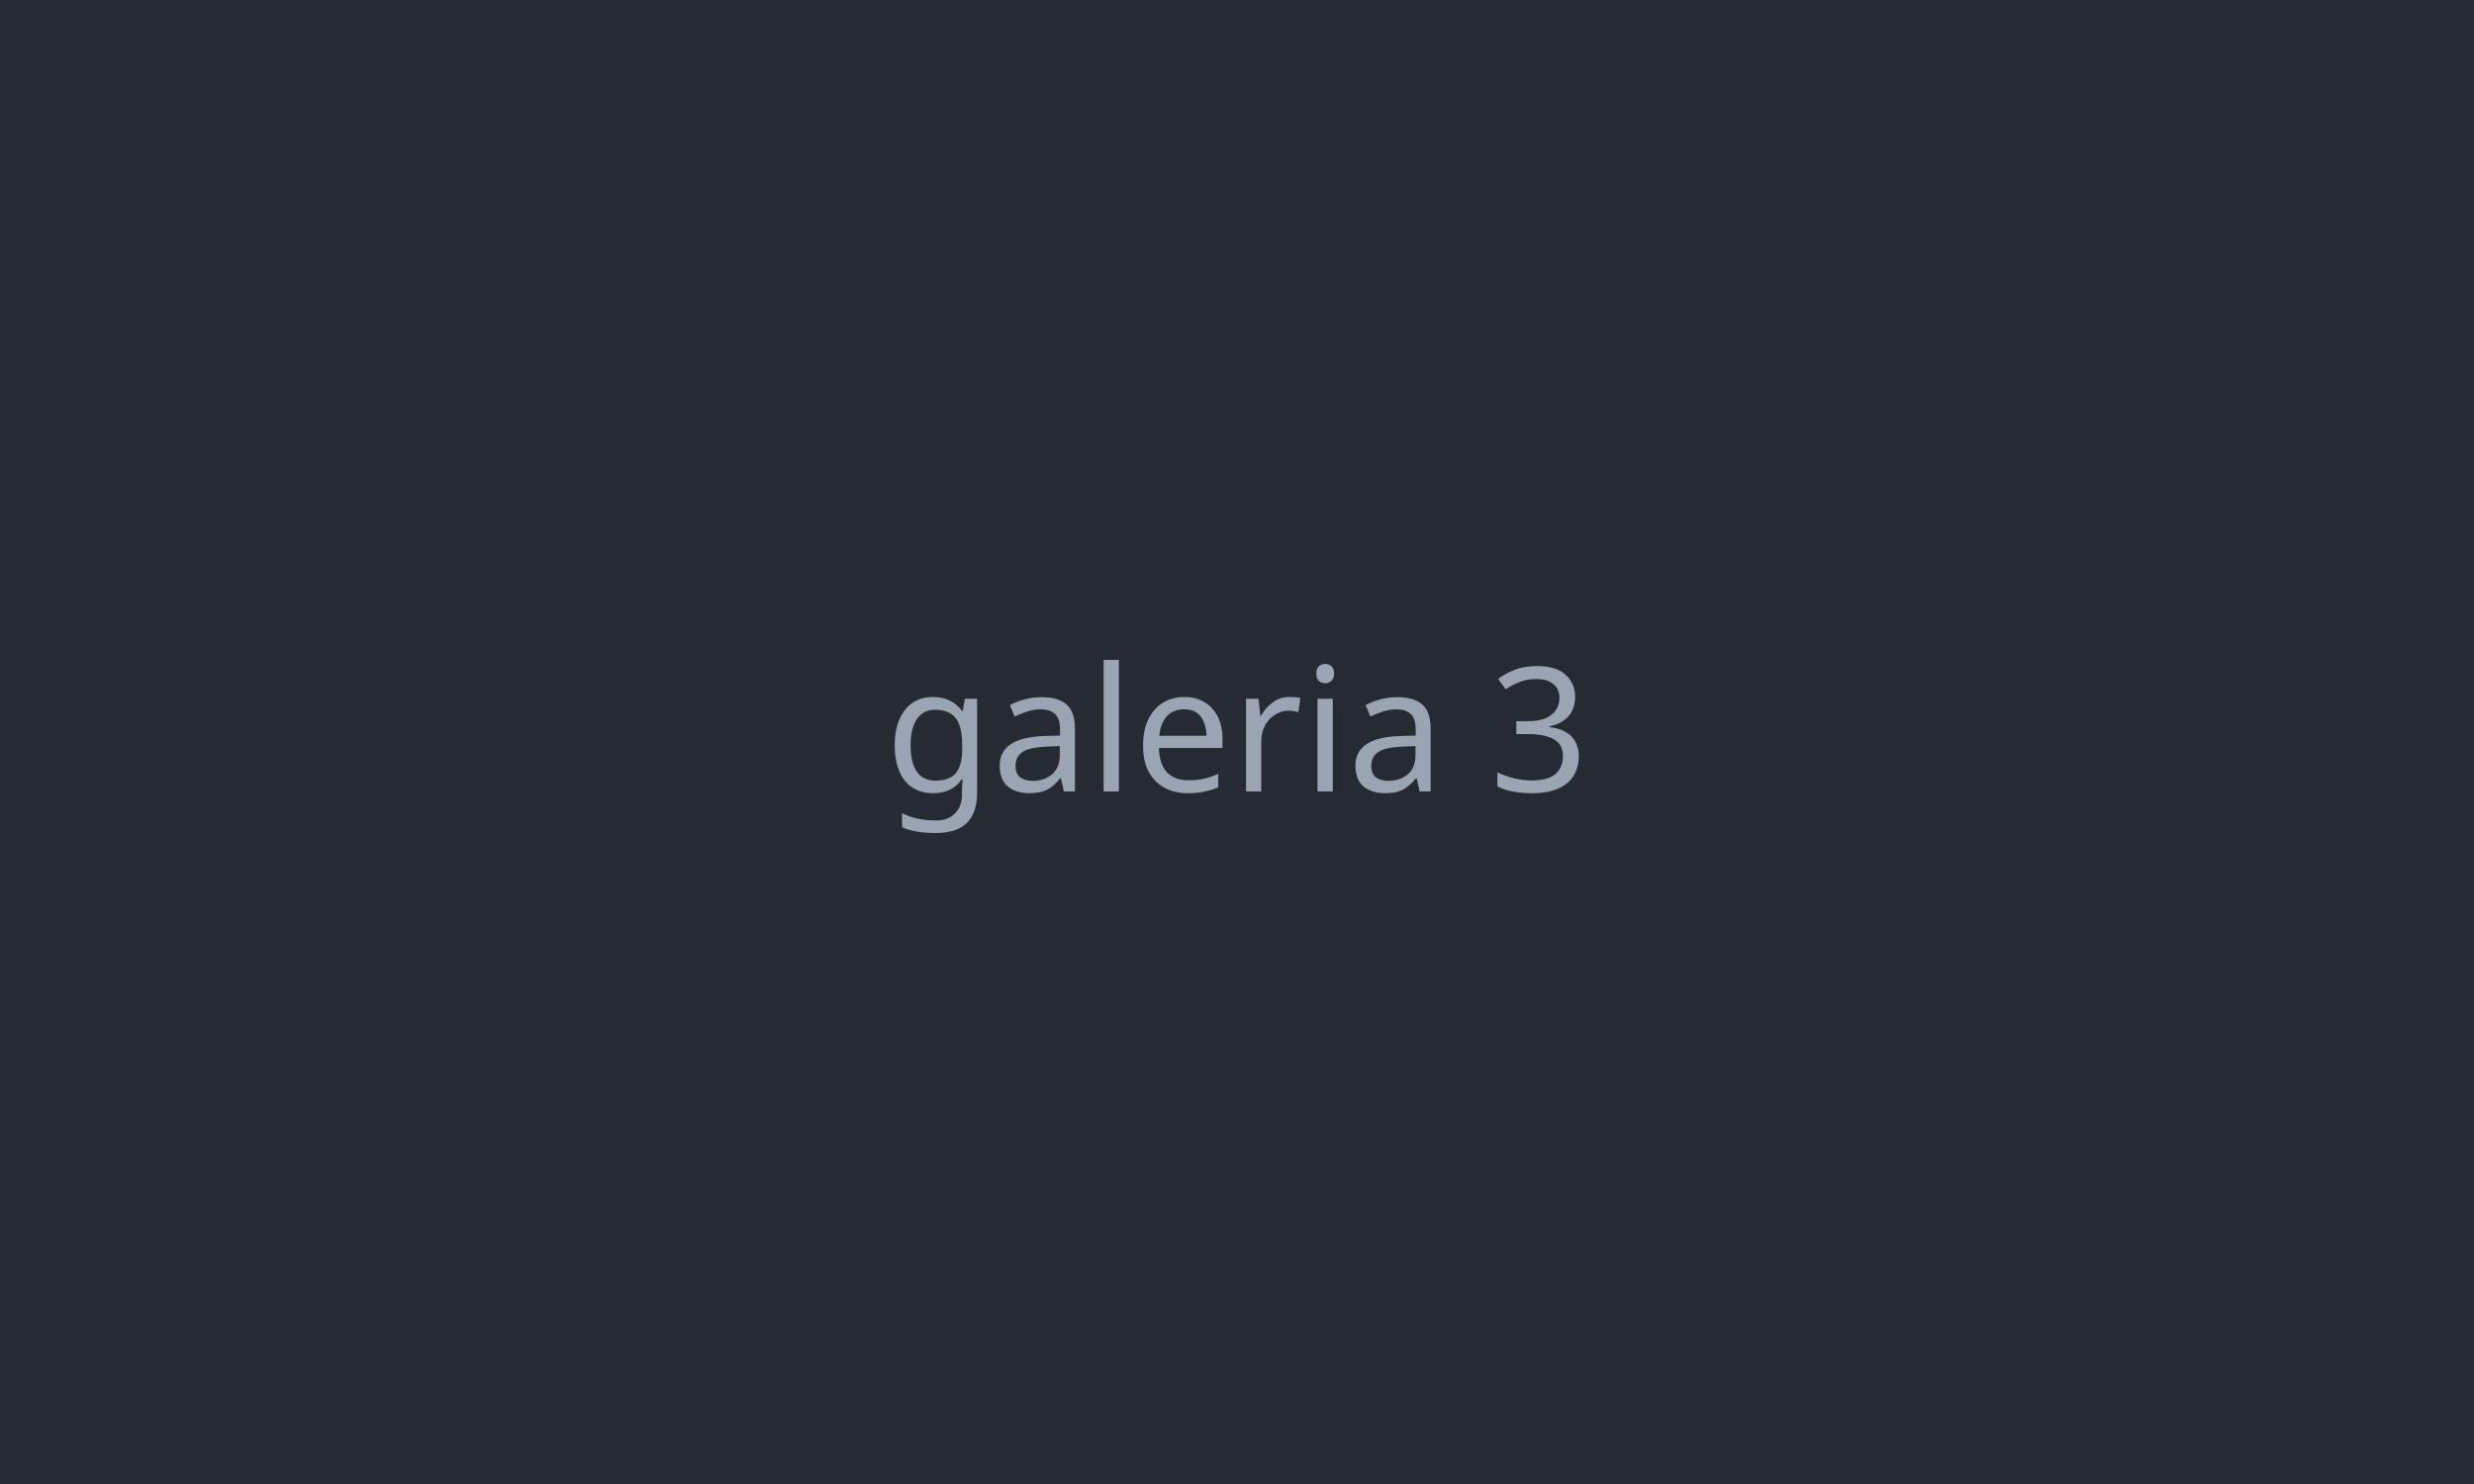
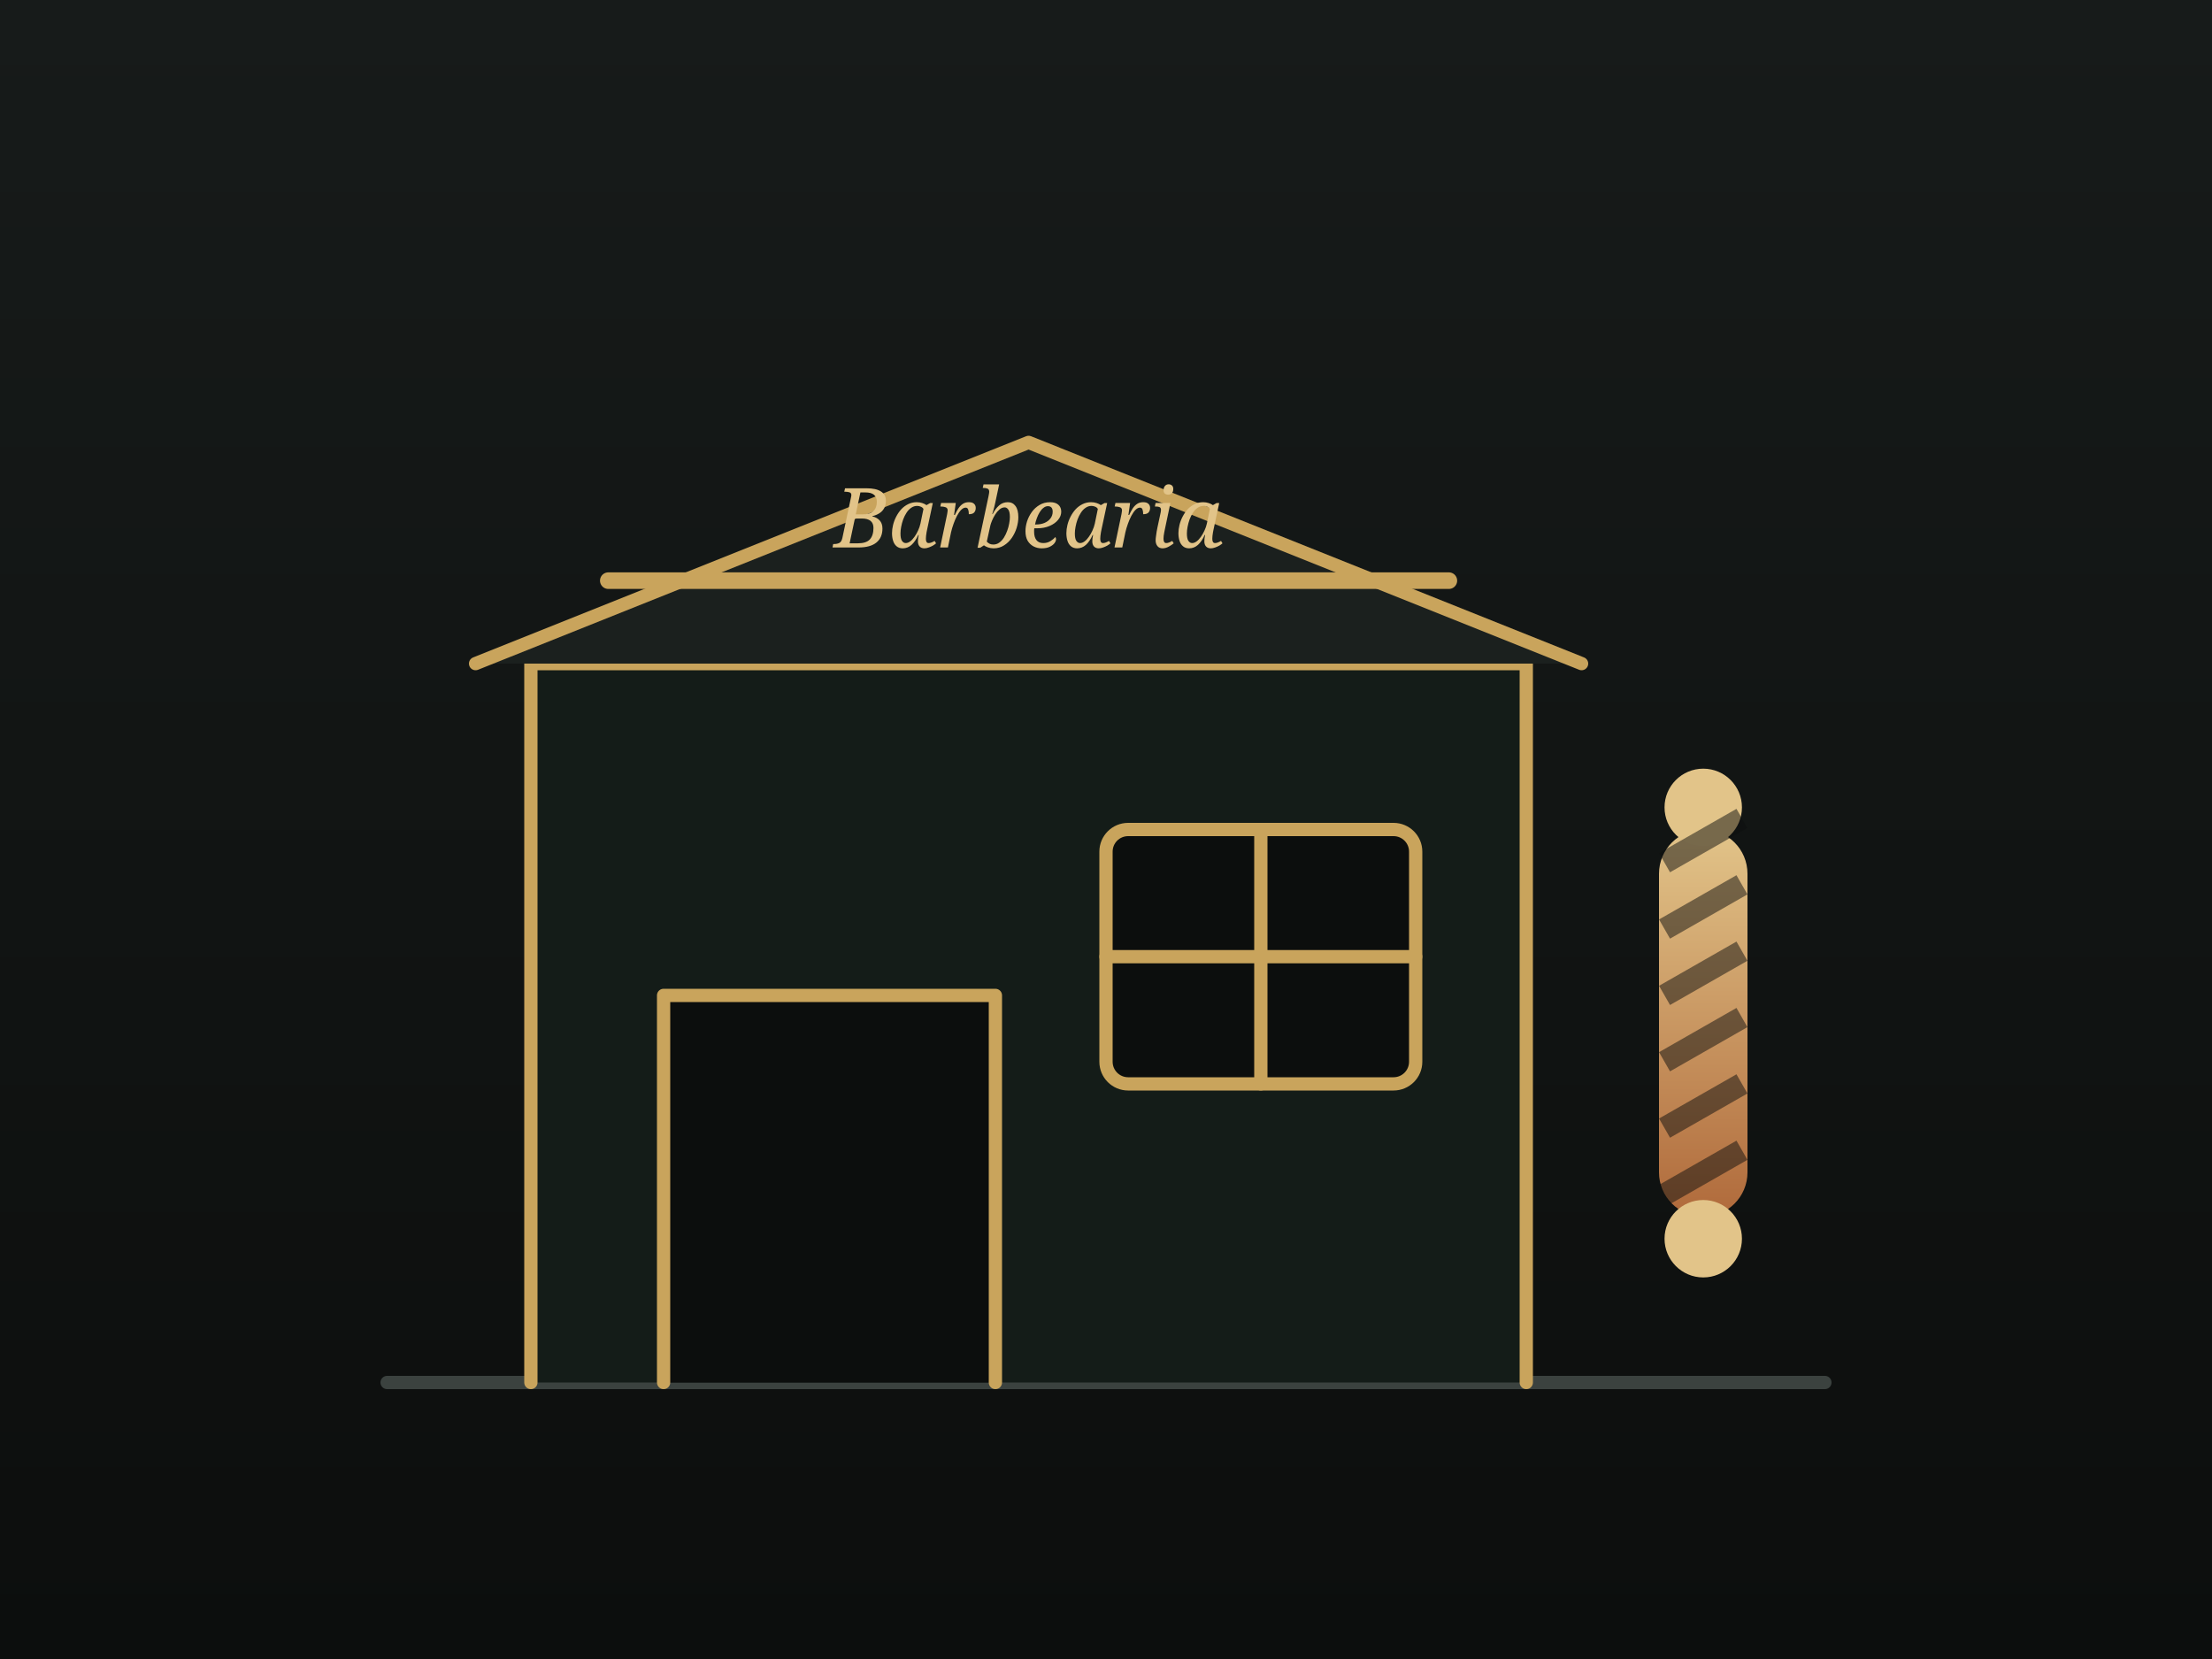
- <svg xmlns="http://www.w3.org/2000/svg" viewBox="0 0 200 120">
-   <rect width="200" height="120" fill="#262b33" />
-   <text x="100" y="64" fill="#9aa4b2" font-family="sans-serif" font-size="14" text-anchor="middle">galeria 3</text>
+ <svg xmlns="http://www.w3.org/2000/svg" viewBox="0 0 400 300" role="img" aria-label="Fachada da barbearia">
+   <defs>
+     <linearGradient id="g3bg" x1="0" y1="0" x2="0" y2="1">
+       <stop offset="0" stop-color="#171b1a" />
+       <stop offset="1" stop-color="#0c0e0d" />
+     </linearGradient>
+     <linearGradient id="g3pole" x1="0" y1="0" x2="0" y2="1">
+       <stop offset="0" stop-color="#e2c489" />
+       <stop offset="1" stop-color="#b06a3b" />
+     </linearGradient>
+   </defs>
+   <rect width="400" height="300" fill="url(#g3bg)" />
+   <g stroke="#c9a45c" stroke-width="2.4" fill="none" stroke-linecap="round" stroke-linejoin="round">
+     <path d="M70 250h260" stroke="#3b423f" />
+     <path d="M96 250V120h180v130" fill="#141c18" />
+     <path d="M86 120l100-40 100 40" fill="#1b201e" />
+     <path d="M120 250v-70h60v70" fill="#0c0e0d" />
+     <rect x="200" y="150" width="56" height="46" rx="4" fill="#0c0e0d" />
+     <path d="M228 150v46M200 173h56" />
+     <path d="M110 105h152" stroke-width="3" />
+     <text x="186" y="99" fill="#e2c489" stroke="none" font-family="Georgia, serif" font-size="15" font-style="italic" text-anchor="middle">Barbearia</text>
+   </g>
+   <rect x="300" y="150" width="16" height="70" rx="8" fill="url(#g3pole)" />
+   <circle cx="308" cy="146" r="7" fill="#e2c489" />
+   <circle cx="308" cy="224" r="7" fill="#e2c489" />
+   <g stroke="#0c0e0d" stroke-width="4" opacity="0.5">
+     <path d="M301 156l14-8M301 168l14-8M301 180l14-8M301 192l14-8M301 204l14-8M301 216l14-8" />
+   </g>
</svg>
